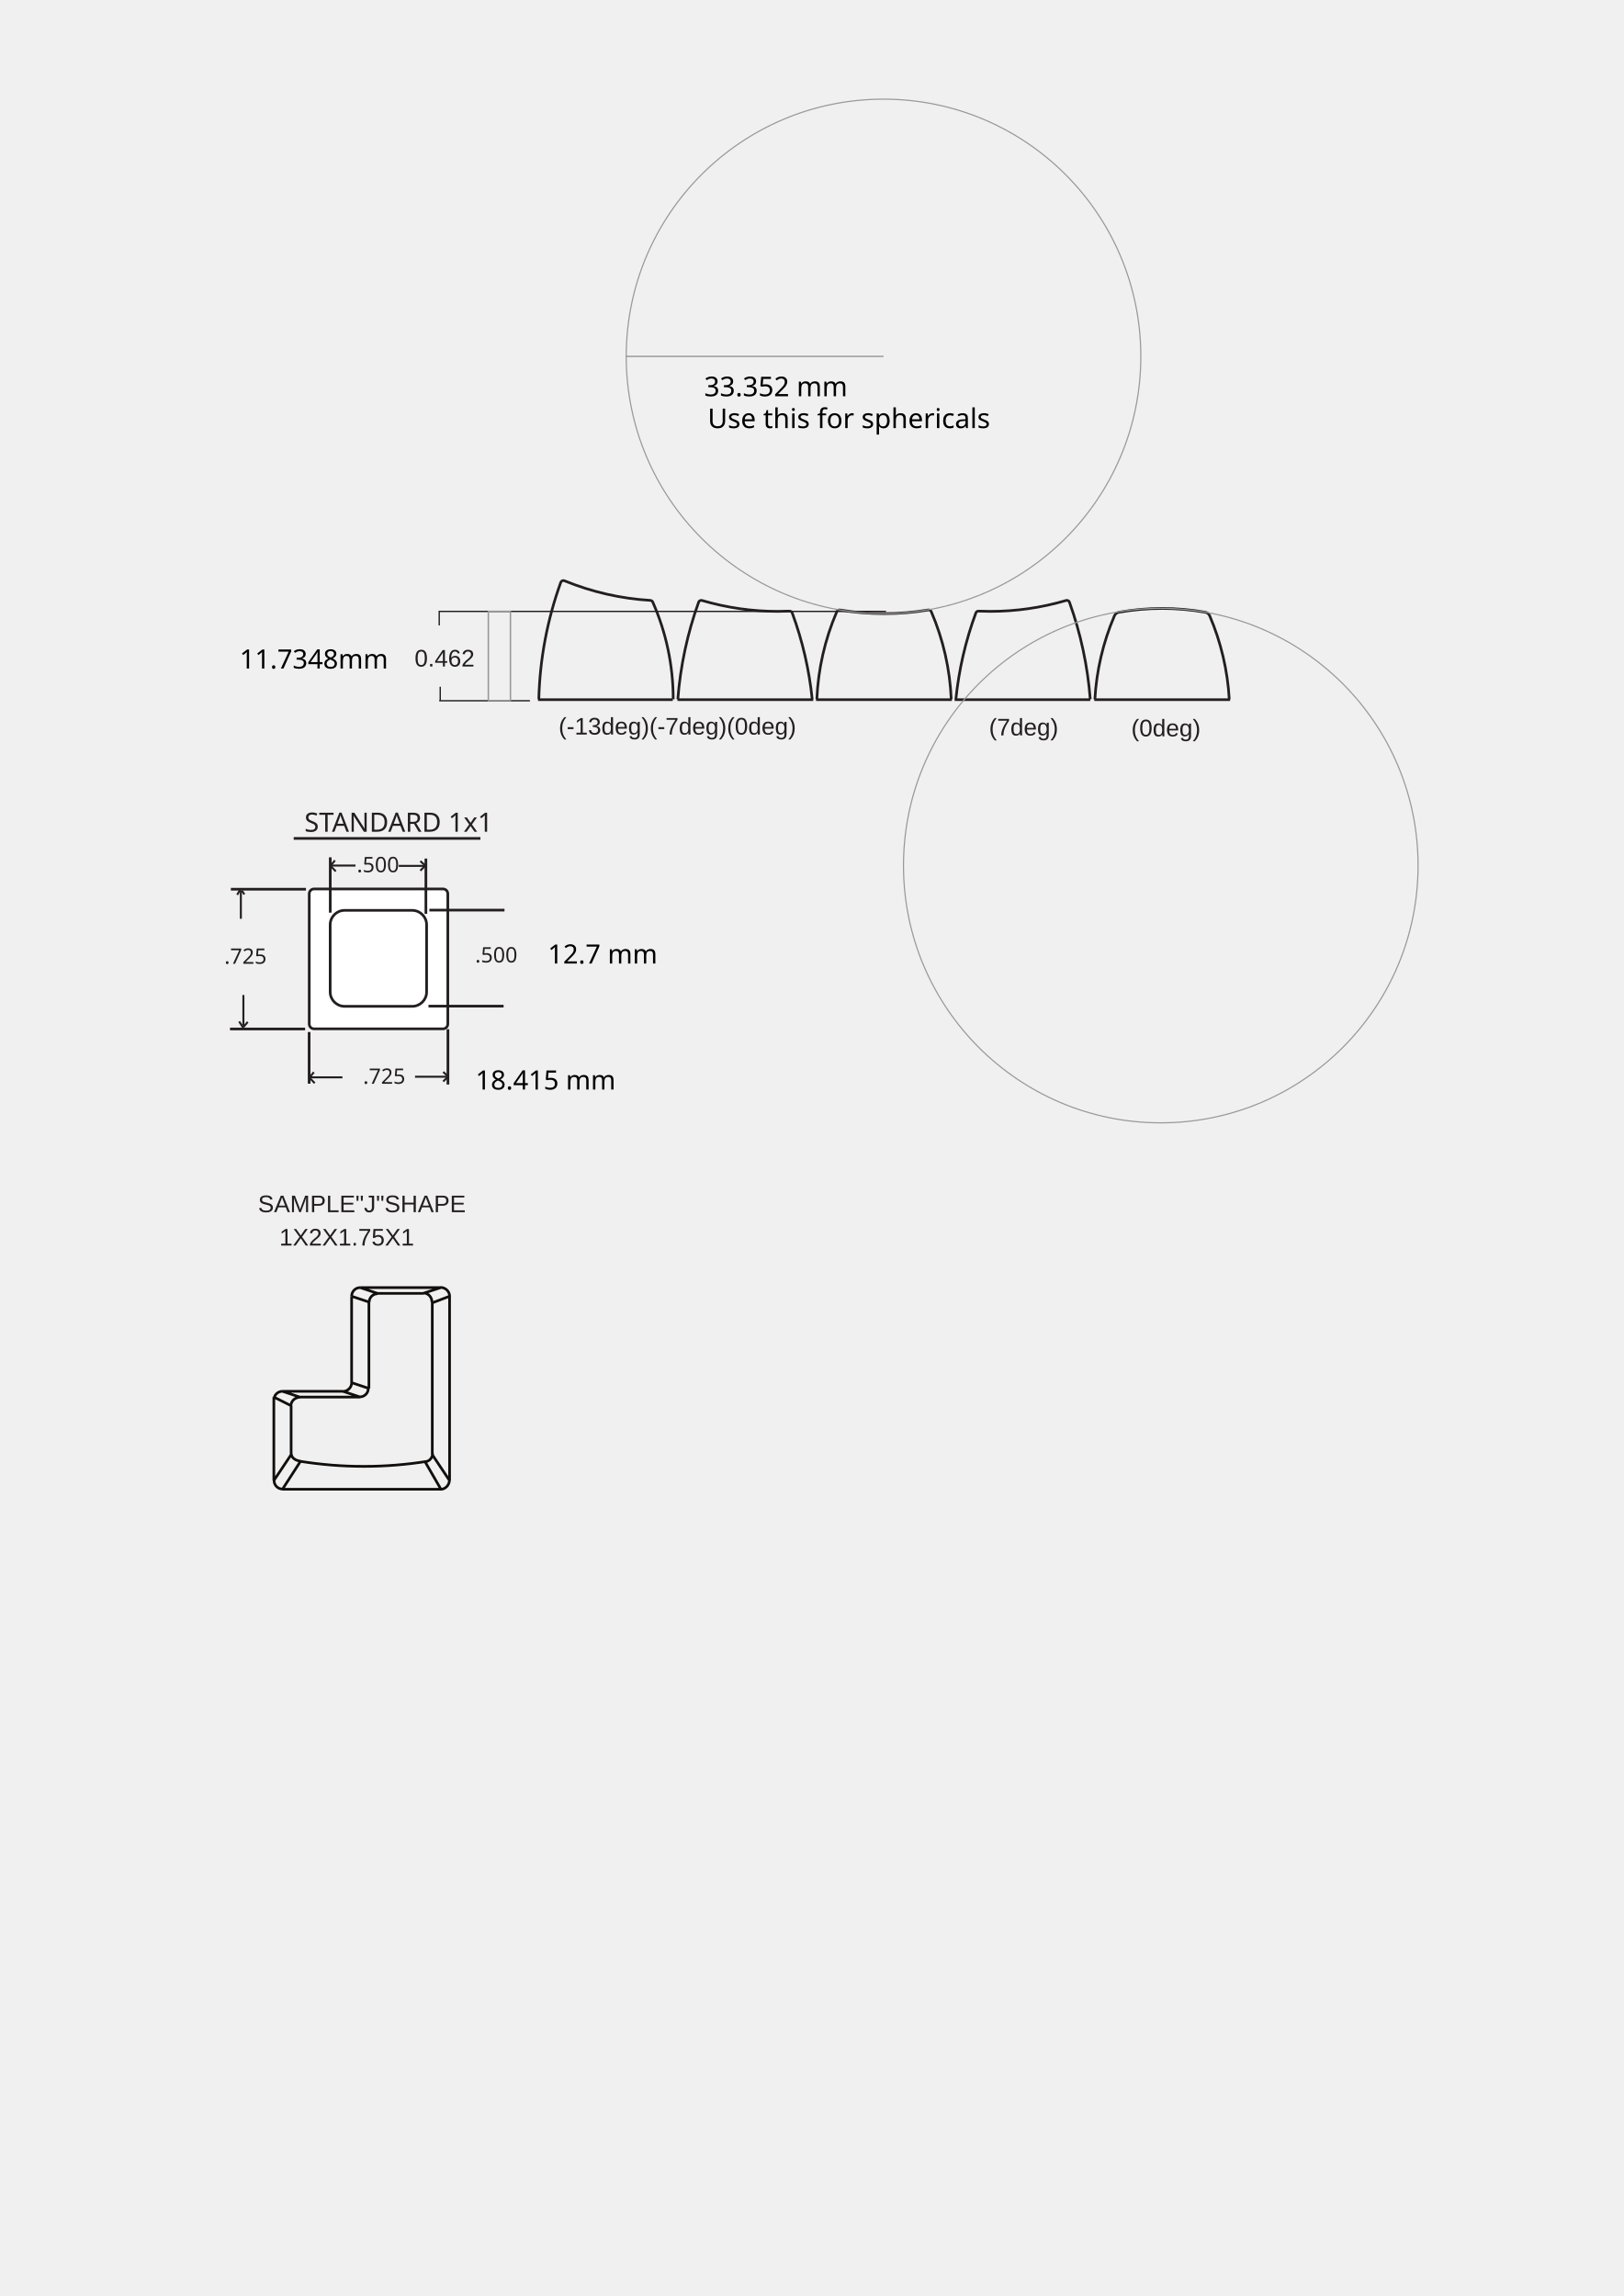
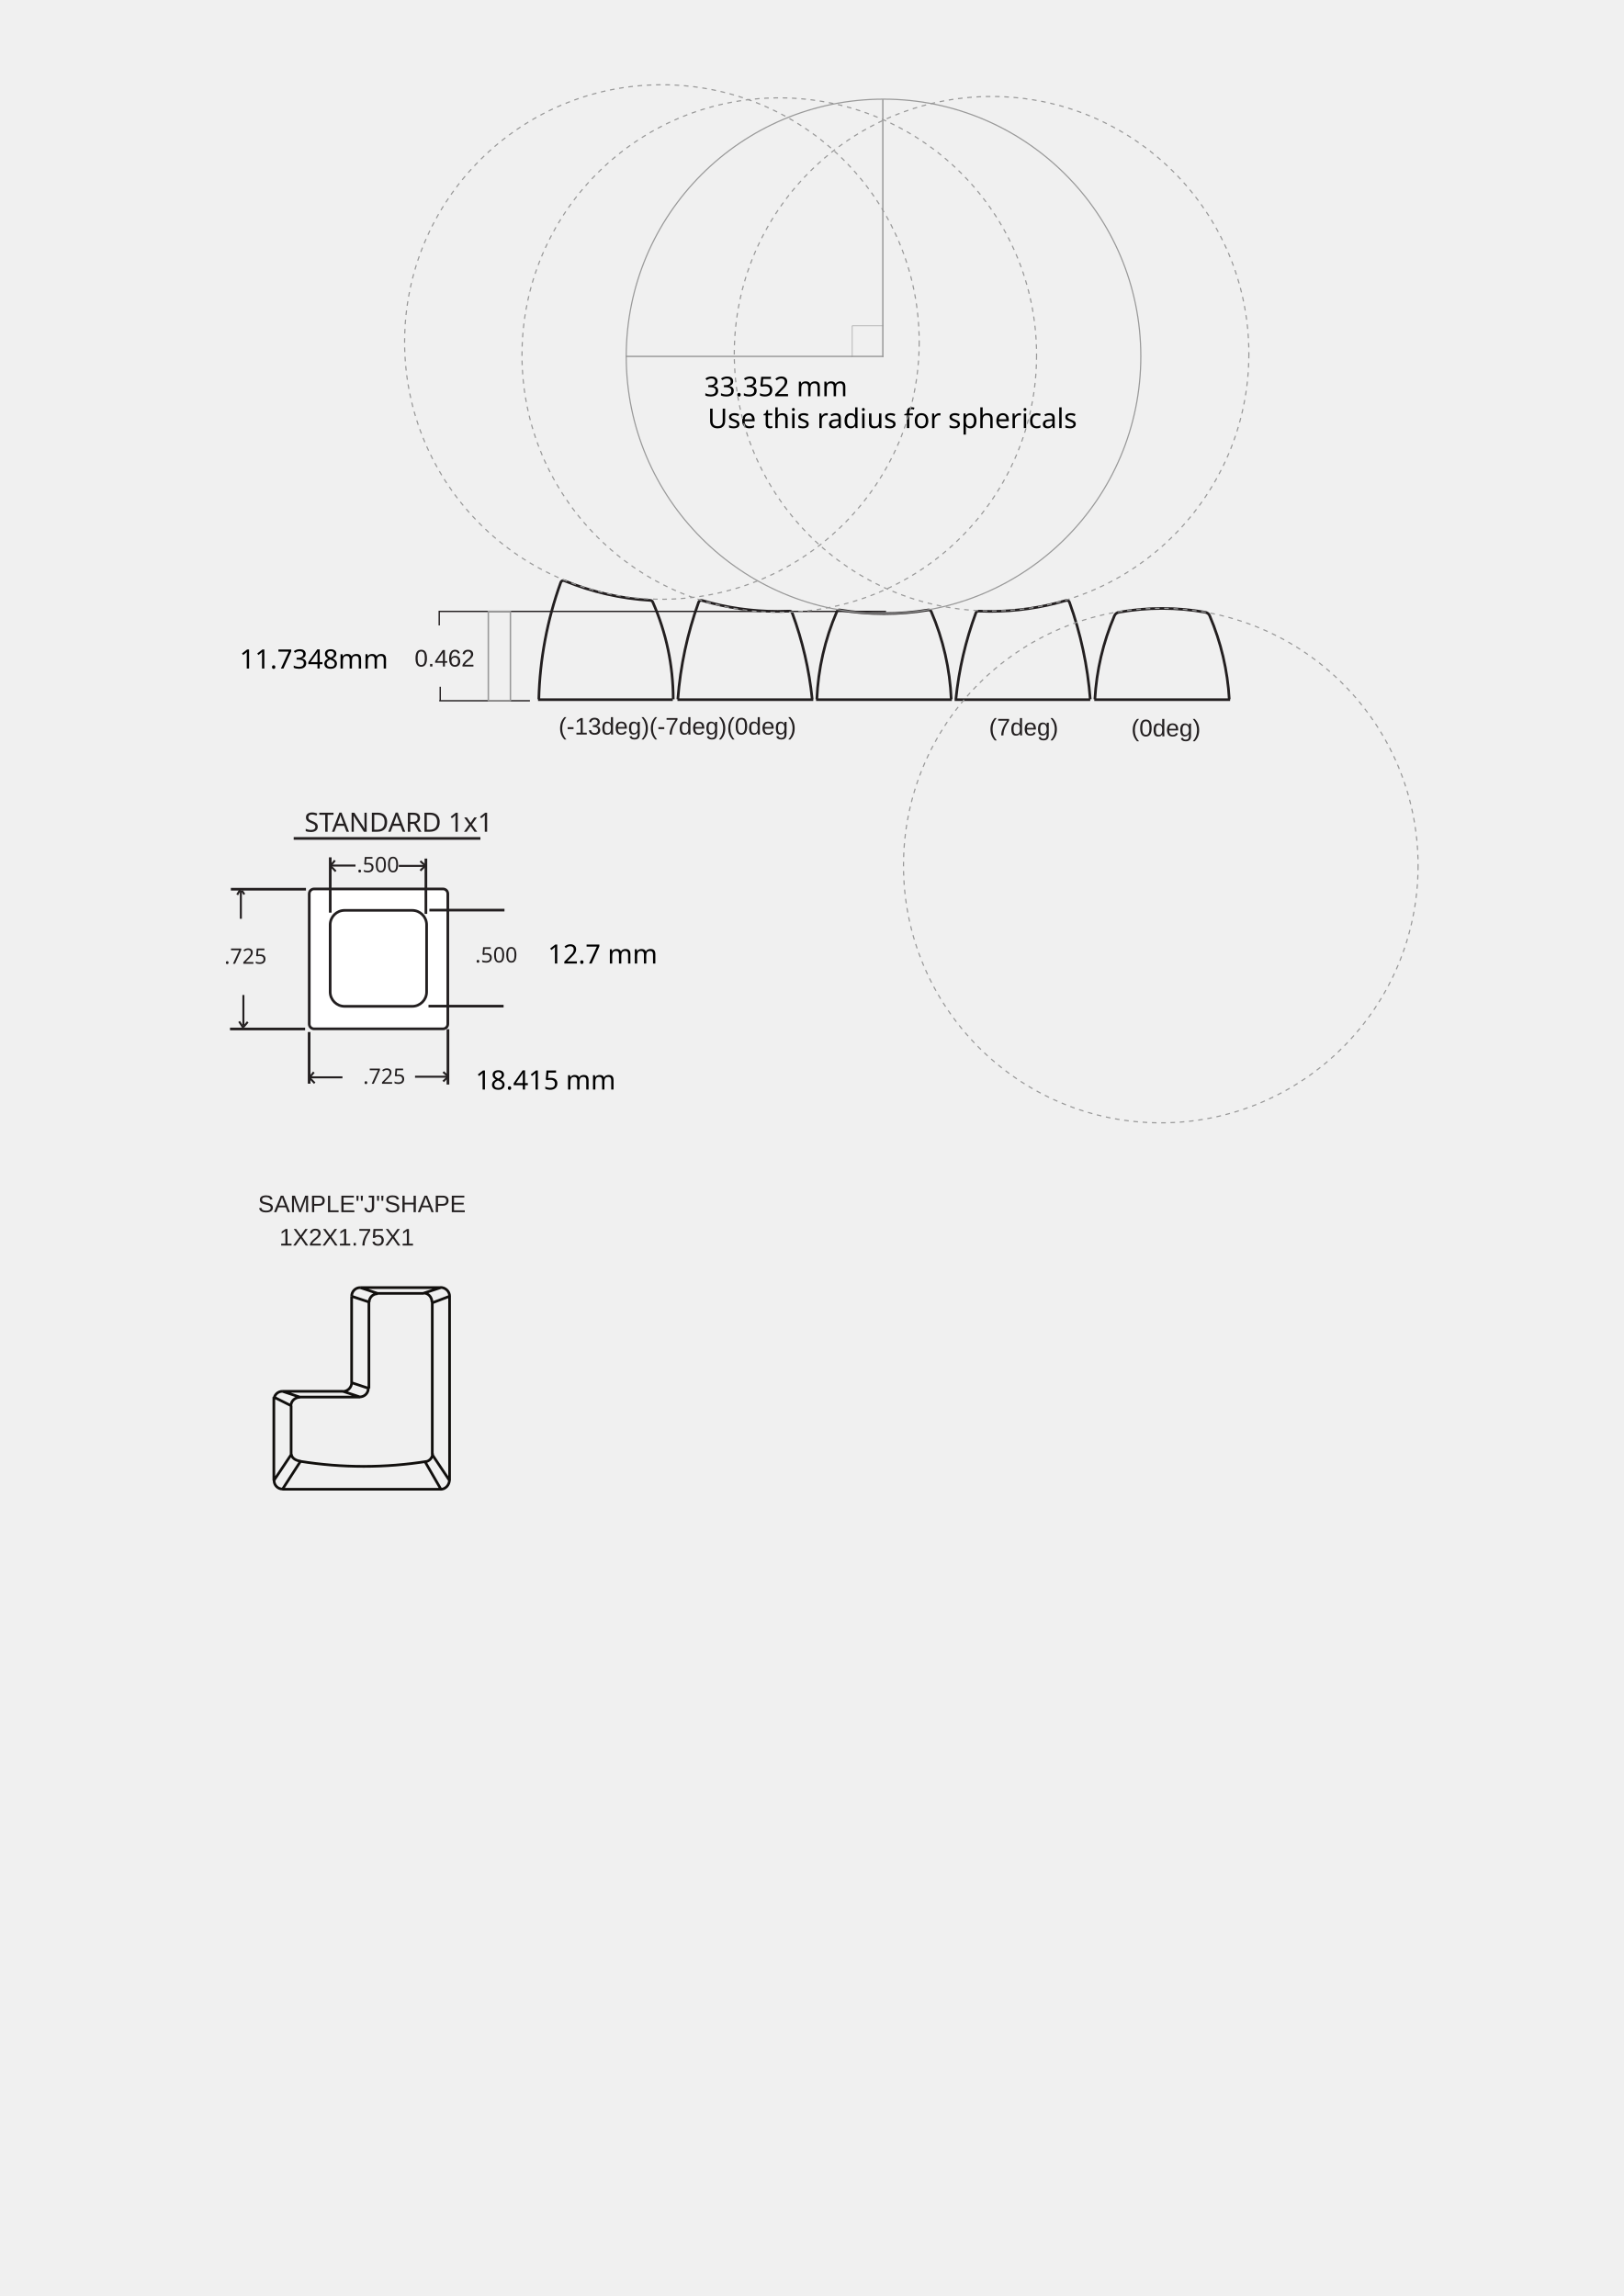
<svg xmlns="http://www.w3.org/2000/svg" width="210mm" height="297mm" viewBox="0 0 744.094 1052.362" id="svg4409" version="1.1">
  <defs id="defs4411">
    <clipPath clipPathUnits="userSpaceOnUse" id="clipPath3463">
      <path d="M 0,792 612,792 612,0 0,0 0,792 Z" id="path3465" />
    </clipPath>
    <clipPath clipPathUnits="userSpaceOnUse" id="clipPath3483">
      <path d="M 0,792 612,792 612,0 0,0 0,792 Z" id="path3485" />
    </clipPath>
    <clipPath clipPathUnits="userSpaceOnUse" id="clipPath3759">
      <path d="M 0,792 612,792 612,0 0,0 0,792 Z" id="path3761" />
    </clipPath>
    <clipPath clipPathUnits="userSpaceOnUse" id="clipPath3879">
      <path d="M 0,792 612,792 612,0 0,0 0,792 Z" id="path3881" />
    </clipPath>
    <clipPath clipPathUnits="userSpaceOnUse" id="clipPath4025">
      <path d="M 0,792 612,792 612,0 0,0 0,792 Z" id="path4027" />
    </clipPath>
  </defs>
  <g id="layer1">
    <g transform="matrix(1.222439,0,0,-1.222439,67.77532,968.6239)" id="g3459">
      <g id="g3461" clip-path="url(#clipPath3463)">
        <g id="g3467" transform="translate(398.041,561.5)">
          <path d="m 0,0 c -0.292,0.693 -0.915,1.186 -1.658,1.314 m -32.381,0 C -34.777,1.186 -35.401,0.693 -35.696,0 M 7.343,-31.311 C 6.729,-20.523 4.248,-9.93 0,0 m -35.696,0 c -4.246,-9.93 -6.727,-20.523 -7.338,-31.311 M -1.658,1.314 c -5.343,0.951 -10.759,1.423 -16.189,1.423 -5.428,0 -10.843,-0.472 -16.192,-1.423 m -70.335,0.229 c -0.164,0.386 -0.543,0.637 -0.958,0.637 -0.057,0 -0.118,-0.008 -0.171,-0.015 m -33.139,0 c -0.057,0.007 -0.114,0.015 -0.171,0.015 -0.419,0 -0.794,-0.251 -0.958,-0.637 m 42.884,-32.854 c -0.476,11.316 -3.015,22.453 -7.487,32.854 m -35.397,0 c -4.477,-10.401 -7.015,-21.538 -7.492,-32.854 m 8.621,33.476 c 5.474,-0.914 11.015,-1.371 16.568,-1.371 5.55,0 11.093,0.457 16.571,1.371 m 60.731,-33.633 -50.848,0 m 8.992,33.204 c 1.46,-0.064 2.923,-0.099 4.389,-0.099 9.612,0 19.174,1.378 28.4,4.087 m 9.067,-37.035 C -45.728,-18.889 -48.35,-6.65 -52.566,5.08 M -87.654,1.051 c -3.851,-10.424 -6.367,-21.304 -7.495,-32.362 m 8.521,33.047 -0.049,0 c -0.434,0 -0.824,-0.271 -0.977,-0.685 m 35.088,4.029 c -0.149,0.406 -0.54,0.686 -0.979,0.686 -0.101,0 -0.2,-0.015 -0.294,-0.042 m -136.468,0 c -0.098,0.027 -0.198,0.042 -0.297,0.042 -0.439,0 -0.833,-0.28 -0.978,-0.686 m 35.086,-4.029 c -0.149,0.414 -0.542,0.685 -0.978,0.685 l -0.043,0 m 8.516,-33.047 c -1.127,11.058 -3.644,21.938 -7.495,32.362 m -35.086,4.029 c -4.219,-11.73 -6.84,-23.969 -7.796,-36.391 m 9.071,37.035 c 9.222,-2.709 18.785,-4.087 28.396,-4.087 1.466,0 2.93,0.035 4.394,0.099 m -84.374,11.38 c -0.124,0.051 -0.256,0.079 -0.393,0.079 -0.438,0 -0.829,-0.279 -0.982,-0.685 m 34.488,-7.373 c -0.159,0.357 -0.501,0.592 -0.889,0.614 m 8.554,-37.062 0,0.064 c 0,12.53 -2.611,24.918 -7.665,36.384 m -34.488,7.373 c -5.083,-14.074 -7.857,-28.869 -8.225,-43.821 m 9.6,44.427 c 10.265,-4.207 21.152,-6.701 32.224,-7.358 m 166.407,-37.226 50.915,0 m -155.219,0 50.914,0 m -102.864,0 50.914,0 m -103.182,0 50.511,0" style="fill:none;stroke:#231f20;stroke-width:1;stroke-linecap:butt;stroke-linejoin:miter;stroke-miterlimit:10;stroke-dasharray:none;stroke-opacity:1" id="path3469" />
        </g>
      </g>
    </g>
    <text y="336.672" x="255.99" style="font-variant:normal;font-weight:normal;font-stretch:normal;font-size:11.002px;font-family:Arial;-inkscape-font-specification:ArialMT;writing-mode:lr-tb;fill:#231f20;fill-opacity:1;fill-rule:nonzero;stroke:none" id="text3471">
      <tspan x="255.99 259.654 263.318 269.435 278.61 284.728 290.845 296.962 323.63 327.294 330.958 340.133 346.25 352.368 358.485 390.049 393.713 402.888 409.006 415.123 421.24" y="336.672" id="tspan3473">(-13deg)(-7deg)(0deg)</tspan>
      <tspan x="453.211 456.875 466.051 472.168 478.285 484.402" y="337.079" id="tspan3475">(7deg)</tspan>
      <tspan x="518.409 522.073 531.248 537.365 543.482 549.599" y="337.486" id="tspan3477">(0deg)</tspan>
    </text>
    <g transform="matrix(1.222439,0,0,-1.222439,67.77532,968.6239)" id="g3479">
      <g id="g3481" clip-path="url(#clipPath3483)">
        <g id="g3487" transform="translate(109.5918,534.8774)">
          <path d="m 0,0 0,-5 m -0.375,33 0,-5 m 34,-28.25 -34,0 m -0.25,33.5 167.75,0" style="fill:none;stroke:#231f20;stroke-width:0.5;stroke-linecap:butt;stroke-linejoin:miter;stroke-miterlimit:4;stroke-dasharray:none;stroke-opacity:1" id="path3489" />
        </g>
      </g>
    </g>
    <text y="305.498" x="189.98" style="font-variant:normal;font-weight:normal;font-stretch:normal;font-size:11.002px;font-family:Arial;-inkscape-font-specification:ArialMT;writing-mode:lr-tb;fill:#231f20;fill-opacity:1;fill-rule:nonzero;stroke:none" id="text3491">
      <tspan x="189.98 196.097 199.156 205.273 211.39" y="305.498" id="tspan3493">0.462</tspan>
    </text>
    <g transform="matrix(1.222439,0,0,-1.222439,-456.6776,965.4708)" id="g3755">
      <g id="g3757" clip-path="url(#clipPath3759)">
        <g id="g3763" transform="translate(300.1104,58.0518)" />
        <g id="g3767" transform="translate(535.5205,301.5596)">
          <path d="M 0,0 C 0,1.886 -1.402,3.414 -3.13,3.414 M 6.607,2.202 c 0,1.825 -1.539,3.316 -3.44,3.316 M 3.291,5.449 -3.312,3.287 m 9.904,-1.081 0,0 -6.78,-2.581 m -26.729,5.83 c -1.763,0 -3.19,-1.433 -3.19,-3.19 m 9.742,0.899 c -1.763,0 -3.191,-1.429 -3.191,-3.19 m -6.568,2.232 6.478,-2.158 m -3.24,5.401 6.478,-2.162 m -9.716,-1.081 0,0 m 33.478,3.243 -30.24,0 m 23.762,-2.162 -17.284,0 m -6.651,-38.814 c 1.762,0 3.191,1.423 3.191,3.19 m -9.613,-1.158 c 1.871,0 3.391,1.509 3.391,3.377 m -0.034,-0.072 6.478,-2.163 m -9.721,-1.081 6.481,-2.158 m -3.238,37.798 0,-32.396 m 6.478,30.238 0,-32.401 m 21.208,-27.503 c 1.547,0.246 2.681,1.582 2.681,3.146 m 2.945,-13.478 c 1.865,0 3.375,1.627 3.375,3.625 M -2.5,-60 3.354,-70.154 m -3.24,12.964 6.478,-9.721 m 0,0 0,0 m 0,0 0,69.117 m -6.478,-2.158 0,-57.238 m -49.564,21.538 c -1.902,0 -3.441,-1.461 -3.441,-3.253 m -3.173,5.472 c -1.763,0 -3.191,-1.432 -3.191,-3.19 m -0.031,1.031 6.481,-3.238 m -3.243,5.396 6.483,-2.158 m -3.138,-21.368 c 0,-1.325 1.463,-2.457 3.453,-2.665 m -9.942,-7.274 c 0,-1.758 1.427,-3.191 3.19,-3.191 m -3.284,3.179 6.481,9.721 m -3.243,-12.964 6.798,10.529 m -10.036,-7.286 0,0 m 0,0 0,31.319 m 6.481,-21.598 0,18.36 m -3.243,-31.324 59.402,0 m -59.402,36.72 22.681,0 m -16.198,-2.158 22.679,0 m -22.57,-24.077 c 7.897,-1.266 15.887,-1.907 23.885,-1.907 7.998,0 15.982,0.641 23.883,1.907" style="fill:none;stroke:#110f0d;stroke-width:1;stroke-linecap:butt;stroke-linejoin:miter;stroke-miterlimit:10;stroke-dasharray:none;stroke-opacity:1" id="path3769" />
        </g>
      </g>
    </g>
    <text y="555.594" x="118.235" style="font-variant:normal;font-weight:normal;font-stretch:normal;font-size:11.002px;font-family:Arial;-inkscape-font-specification:ArialMT;writing-mode:lr-tb;fill:#231f20;fill-opacity:1;fill-rule:nonzero;stroke:none" id="text3771">
      <tspan x="118.235 125.574 132.912 142.077 149.415 155.532 165.929 169.834 175.335 182.3 189.638 197.581 204.92 212.258" y="555.594" id="tspan3773">SAMPLE"J"SHAPE</tspan>
      <tspan x="128.016 137.192 147.589 156.764 167.161 173.278 176.337 182.454 191.629 202.026" y="570.876" id="tspan3775">1X2X1.75X1</tspan>
    </text>
    <g transform="matrix(1.222439,0,0,-1.222439,-456.6776,965.4708)" id="g3875">
      <g id="g3877" clip-path="url(#clipPath3879)">
        <g id="g3887" transform="translate(541.4551,405.8472)">
          <path d="m 0,0 c 0,-0.999 -0.801,-1.809 -1.789,-1.809 l -48.368,0 c -0.989,0 -1.79,0.81 -1.79,1.809 l 0,48.832 c 0,0.998 0.801,1.809 1.79,1.809 l 48.368,0 C -0.801,50.641 0,49.83 0,48.832 L 0,0 Z" style="fill:#ffffff;fill-opacity:1;fill-rule:nonzero;stroke:none" id="path3889" />
        </g>
        <g id="g3891" transform="translate(541.4551,405.8472)">
          <path d="m 0,0 c 0,-0.999 -0.801,-1.809 -1.789,-1.809 l -48.368,0 c -0.989,0 -1.79,0.81 -1.79,1.809 l 0,48.832 c 0,0.998 0.801,1.809 1.79,1.809 l 48.368,0 C -0.801,50.641 0,49.83 0,48.832 L 0,0 Z" style="fill:none;stroke:#231f20;stroke-width:1;stroke-linecap:butt;stroke-linejoin:miter;stroke-miterlimit:4;stroke-dasharray:none;stroke-opacity:1" id="path3893" />
        </g>
        <g id="g3895" transform="translate(533.5068,417.8706)">
          <path d="m 0,0 c 0,-2.982 -2.428,-5.398 -5.423,-5.398 l -25.305,0 c -2.995,0 -5.422,2.416 -5.422,5.398 l 0,25.189 c 0,2.981 2.427,5.397 5.422,5.397 l 25.305,0 C -2.428,30.586 0,28.17 0,25.189 L 0,0 Z" style="fill:#ffffff;fill-opacity:1;fill-rule:nonzero;stroke:none" id="path3897" />
        </g>
        <g id="g3899" transform="translate(533.5068,417.8706)">
          <path d="m 0,0 c 0,-2.982 -2.428,-5.398 -5.423,-5.398 l -25.305,0 c -2.995,0 -5.422,2.416 -5.422,5.398 l 0,25.189 c 0,2.981 2.427,5.397 5.422,5.397 l 25.305,0 C -2.428,30.586 0,28.17 0,25.189 L 0,0 Z" style="fill:none;stroke:#231f20;stroke-width:1;stroke-linecap:butt;stroke-linejoin:miter;stroke-miterlimit:4;stroke-dasharray:none;stroke-opacity:1" id="path3901" />
        </g>
        <g id="g3903" transform="translate(497.3838,447.5981)">
          <path d="M 0,0 0,20.742" style="fill:#ffffff;fill-opacity:1;fill-rule:nonzero;stroke:#231f20;stroke-width:1;stroke-linecap:butt;stroke-linejoin:miter;stroke-miterlimit:4;stroke-dasharray:none;stroke-opacity:1" id="path3905" />
        </g>
        <g id="g3907" transform="translate(533.2393,447.1343)">
          <path d="M 0,0 0,20.742" style="fill:#ffffff;fill-opacity:1;fill-rule:nonzero;stroke:#231f20;stroke-width:1;stroke-linecap:butt;stroke-linejoin:miter;stroke-miterlimit:4;stroke-dasharray:none;stroke-opacity:1" id="path3909" />
        </g>
        <g id="g3911" transform="translate(489.4678,383.4746)">
          <path d="M 0,0 0,19.37" style="fill:#ffffff;fill-opacity:1;fill-rule:nonzero;stroke:#231f20;stroke-width:1;stroke-linecap:butt;stroke-linejoin:miter;stroke-miterlimit:4;stroke-dasharray:none;stroke-opacity:1" id="path3913" />
        </g>
        <g id="g3915" transform="translate(501.9551,385.8496)">
          <path d="M 0,0 -12.193,0" style="fill:#ffffff;fill-opacity:1;fill-rule:nonzero;stroke:#231f20;stroke-width:0.75;stroke-linecap:butt;stroke-linejoin:miter;stroke-miterlimit:4;stroke-dasharray:none;stroke-opacity:1" id="path3917" />
        </g>
        <g id="g3919" transform="translate(541.501,383.1504)">
          <path d="M 0,0 0,20.742" style="fill:#ffffff;fill-opacity:1;fill-rule:nonzero;stroke:#231f20;stroke-width:1;stroke-linecap:butt;stroke-linejoin:miter;stroke-miterlimit:4;stroke-dasharray:none;stroke-opacity:1" id="path3921" />
        </g>
        <g id="g3923" transform="translate(541.5352,386.0781)">
          <path d="M 0,0 -12.37,0" style="fill:#ffffff;fill-opacity:1;fill-rule:nonzero;stroke:#231f20;stroke-width:0.75;stroke-linecap:butt;stroke-linejoin:miter;stroke-miterlimit:4;stroke-dasharray:none;stroke-opacity:1" id="path3925" />
        </g>
        <g id="g3927" transform="translate(562.6963,448.5483)">
          <path d="M 0,0 -28.151,0" style="fill:#ffffff;fill-opacity:1;fill-rule:nonzero;stroke:#231f20;stroke-width:1;stroke-linecap:butt;stroke-linejoin:miter;stroke-miterlimit:4;stroke-dasharray:none;stroke-opacity:1" id="path3929" />
        </g>
        <g id="g3931" transform="translate(562.3662,412.5444)">
          <path d="M 0,0 -28.152,0" style="fill:#ffffff;fill-opacity:1;fill-rule:nonzero;stroke:#231f20;stroke-width:1;stroke-linecap:butt;stroke-linejoin:miter;stroke-miterlimit:4;stroke-dasharray:none;stroke-opacity:1" id="path3933" />
        </g>
        <g id="g3935" transform="translate(463.8721,445.3022)">
          <path d="M 0,0 0,10.608" style="fill:#ffffff;fill-opacity:1;fill-rule:nonzero;stroke:#231f20;stroke-width:0.75;stroke-linecap:butt;stroke-linejoin:miter;stroke-miterlimit:4;stroke-dasharray:none;stroke-opacity:1" id="path3937" />
        </g>
        <g id="g3939" transform="translate(488.2793,456.3862)">
          <path d="M 0,0 -28.152,0" style="fill:#ffffff;fill-opacity:1;fill-rule:nonzero;stroke:#231f20;stroke-width:1;stroke-linecap:butt;stroke-linejoin:miter;stroke-miterlimit:4;stroke-dasharray:none;stroke-opacity:1" id="path3941" />
        </g>
        <g id="g3943" transform="translate(464.8213,405.23)">
          <path d="M 0,0 0,11.494" style="fill:#ffffff;fill-opacity:1;fill-rule:nonzero;stroke:#231f20;stroke-width:0.75;stroke-linecap:butt;stroke-linejoin:miter;stroke-miterlimit:4;stroke-dasharray:none;stroke-opacity:1" id="path3945" />
        </g>
        <g id="g3947" transform="translate(487.9609,403.9839)">
          <path d="M 0,0 -28.152,0" style="fill:#ffffff;fill-opacity:1;fill-rule:nonzero;stroke:#231f20;stroke-width:1;stroke-linecap:butt;stroke-linejoin:miter;stroke-miterlimit:4;stroke-dasharray:none;stroke-opacity:1" id="path3949" />
        </g>
        <g id="g3951" transform="translate(463.5332,456.1069)">
          <path d="M 0,0 -1.029,-1.82" style="fill:#ffffff;fill-opacity:1;fill-rule:nonzero;stroke:#231f20;stroke-width:0.75;stroke-linecap:butt;stroke-linejoin:miter;stroke-miterlimit:4;stroke-dasharray:none;stroke-opacity:1" id="path3953" />
        </g>
        <g id="g3955" transform="translate(464.2451,455.8696)">
          <path d="M 0,0 0.95,-1.425" style="fill:#ffffff;fill-opacity:1;fill-rule:nonzero;stroke:#231f20;stroke-width:0.75;stroke-linecap:butt;stroke-linejoin:miter;stroke-miterlimit:4;stroke-dasharray:none;stroke-opacity:1" id="path3957" />
        </g>
        <g id="g3959" transform="translate(466.4619,406.6206)">
          <path d="M 0,0 -1.662,-1.943" style="fill:#ffffff;fill-opacity:1;fill-rule:nonzero;stroke:#231f20;stroke-width:0.75;stroke-linecap:butt;stroke-linejoin:miter;stroke-miterlimit:4;stroke-dasharray:none;stroke-opacity:1" id="path3961" />
        </g>
        <g id="g3963" transform="translate(463.2168,406.7905)">
          <path d="M 0,0 1.504,-2.281" style="fill:#ffffff;fill-opacity:1;fill-rule:nonzero;stroke:#231f20;stroke-width:0.75;stroke-linecap:butt;stroke-linejoin:miter;stroke-miterlimit:4;stroke-dasharray:none;stroke-opacity:1" id="path3965" />
        </g>
        <g id="g3967" transform="translate(539.7207,387.8652)">
          <path d="M 0,0 1.789,-1.582" style="fill:#ffffff;fill-opacity:1;fill-rule:nonzero;stroke:#231f20;stroke-width:0.75;stroke-linecap:butt;stroke-linejoin:miter;stroke-miterlimit:4;stroke-dasharray:none;stroke-opacity:1" id="path3969" />
        </g>
        <g id="g3971" transform="translate(539.7207,384.3027)">
          <path d="M 0,0 1.814,1.775" style="fill:#ffffff;fill-opacity:1;fill-rule:nonzero;stroke:#231f20;stroke-width:0.75;stroke-linecap:butt;stroke-linejoin:miter;stroke-miterlimit:4;stroke-dasharray:none;stroke-opacity:1" id="path3973" />
        </g>
        <g id="g3975" transform="translate(491.2412,387.7871)">
          <path d="M 0,0 -1.425,-1.742" style="fill:#ffffff;fill-opacity:1;fill-rule:nonzero;stroke:#231f20;stroke-width:0.75;stroke-linecap:butt;stroke-linejoin:miter;stroke-miterlimit:4;stroke-dasharray:none;stroke-opacity:1" id="path3977" />
        </g>
        <g id="g3979" transform="translate(491.5576,383.6699)">
          <path d="M 0,0 -1.979,2.059" style="fill:#ffffff;fill-opacity:1;fill-rule:nonzero;stroke:#231f20;stroke-width:0.75;stroke-linecap:butt;stroke-linejoin:miter;stroke-miterlimit:4;stroke-dasharray:none;stroke-opacity:1" id="path3981" />
        </g>
        <g id="g3983" transform="translate(506.8564,465.2524)">
          <path d="M 0,0 -9.193,0" style="fill:#ffffff;fill-opacity:1;fill-rule:nonzero;stroke:#231f20;stroke-width:0.75;stroke-linecap:butt;stroke-linejoin:miter;stroke-miterlimit:4;stroke-dasharray:none;stroke-opacity:1" id="path3985" />
        </g>
        <g id="g3987" transform="translate(499.1436,467.189)">
          <path d="M 0,0 -1.426,-1.741" style="fill:#ffffff;fill-opacity:1;fill-rule:nonzero;stroke:#231f20;stroke-width:0.75;stroke-linecap:butt;stroke-linejoin:miter;stroke-miterlimit:4;stroke-dasharray:none;stroke-opacity:1" id="path3989" />
        </g>
        <g id="g3991" transform="translate(499.46,463.0728)">
          <path d="M 0,0 -1.979,2.06" style="fill:#ffffff;fill-opacity:1;fill-rule:nonzero;stroke:#231f20;stroke-width:0.75;stroke-linecap:butt;stroke-linejoin:miter;stroke-miterlimit:4;stroke-dasharray:none;stroke-opacity:1" id="path3993" />
        </g>
        <g id="g3995" transform="translate(532.9541,465.1323)">
          <path d="M 0,0 -9.879,0" style="fill:#ffffff;fill-opacity:1;fill-rule:nonzero;stroke:#231f20;stroke-width:0.75;stroke-linecap:butt;stroke-linejoin:miter;stroke-miterlimit:4;stroke-dasharray:none;stroke-opacity:1" id="path3997" />
        </g>
        <g id="g3999" transform="translate(531.1475,466.9194)">
          <path d="M 0,0 1.781,-1.582" style="fill:#ffffff;fill-opacity:1;fill-rule:nonzero;stroke:#231f20;stroke-width:0.75;stroke-linecap:butt;stroke-linejoin:miter;stroke-miterlimit:4;stroke-dasharray:none;stroke-opacity:1" id="path4001" />
        </g>
        <g id="g4003" transform="translate(531.1475,463.3569)">
          <path d="M 0,0 1.807,1.775" style="fill:#ffffff;fill-opacity:1;fill-rule:nonzero;stroke:#231f20;stroke-width:0.75;stroke-linecap:butt;stroke-linejoin:miter;stroke-miterlimit:4;stroke-dasharray:none;stroke-opacity:1" id="path4005" />
        </g>
      </g>
    </g>
    <text y="381.229" x="139.481" style="font-variant:normal;font-weight:normal;font-stretch:normal;font-size:12.224px;font-family:Myriad;-inkscape-font-specification:Myriad-Roman;writing-mode:lr-tb;fill:#231f20;fill-opacity:1;fill-rule:nonzero;stroke:none" id="text4007">
      <tspan x="139.481 145.508 150.666 158.148 166.191 174.333 181.814 188.391 196.532 199.124 205.395 211.055" y="381.229" id="tspan4009">STANDARD 1x1</tspan>
    </text>
    <text y="399.77" x="163.523" style="font-variant:normal;font-weight:normal;font-stretch:normal;font-size:9.779px;font-family:Myriad;-inkscape-font-specification:Myriad-Roman;writing-mode:lr-tb;fill:#231f20;fill-opacity:1;fill-rule:nonzero;stroke:none" id="text4011">
      <tspan x="163.523 165.547 170.564 175.581" y="399.77" id="tspan4013">.500</tspan>
      <tspan x="102.812 104.836 109.853 114.87" y="441.743" id="tspan4015">.725</tspan>
      <tspan x="166.379 168.403 173.42 178.437" y="496.753" id="tspan4017">.725</tspan>
      <tspan x="217.721 219.745 224.762 229.779" y="441.137" id="tspan4019">.500</tspan>
    </text>
    <g transform="matrix(1.222439,0,0,-1.222439,-456.6776,965.4708)" id="g4021">
      <g id="g4023" clip-path="url(#clipPath4025)">
        <g id="g4029" transform="translate(483.6797,475.4312)">
          <path d="M 0,0 70,0" style="fill:none;stroke:#231f20;stroke-width:1;stroke-linecap:butt;stroke-linejoin:miter;stroke-miterlimit:4;stroke-dasharray:none;stroke-opacity:1" id="path4031" />
        </g>
      </g>
    </g>
    <text xml:space="preserve" style="font-style:normal;font-variant:normal;font-weight:bold;font-stretch:normal;font-size:14.669px;line-height:125%;font-family:sans-serif;-inkscape-font-specification:'sans-serif, Bold';text-align:start;letter-spacing:0px;word-spacing:0px;writing-mode:lr-tb;text-anchor:start;fill:#000000;fill-opacity:1;stroke:none;stroke-width:1px;stroke-linecap:butt;stroke-linejoin:miter;stroke-opacity:1" x="224.293" y="497.238" id="text4858">
      <tspan id="tspan4860" x="224.293" y="497.238" />
    </text>
    <text xml:space="preserve" style="font-style:normal;font-variant:normal;font-weight:normal;font-stretch:normal;font-size:12.224px;line-height:125%;font-family:sans-serif;-inkscape-font-specification:sans-serif;text-align:start;letter-spacing:0px;word-spacing:0px;writing-mode:lr-tb;text-anchor:start;fill:#000000;fill-opacity:1;stroke:none;stroke-width:1px;stroke-linecap:butt;stroke-linejoin:miter;stroke-opacity:1" x="217.877" y="499.377" id="text5046">
      <tspan id="tspan5048" x="217.877" y="499.377">18.415 mm</tspan>
    </text>
    <text id="text5050" y="441.639" x="251.023" style="font-style:normal;font-variant:normal;font-weight:normal;font-stretch:normal;font-size:12.224px;line-height:125%;font-family:sans-serif;-inkscape-font-specification:sans-serif;text-align:start;letter-spacing:0px;word-spacing:0px;writing-mode:lr-tb;text-anchor:start;fill:#000000;fill-opacity:1;stroke:none;stroke-width:1px;stroke-linecap:butt;stroke-linejoin:miter;stroke-opacity:1" xml:space="preserve">
      <tspan y="441.639" x="251.023" id="tspan5052">12.7 mm</tspan>
    </text>
    <text xml:space="preserve" style="font-style:normal;font-variant:normal;font-weight:normal;font-stretch:normal;font-size:12.224px;line-height:125%;font-family:sans-serif;-inkscape-font-specification:sans-serif;text-align:start;letter-spacing:0px;word-spacing:0px;writing-mode:lr-tb;text-anchor:start;fill:#000000;fill-opacity:1;stroke:none;stroke-width:1px;stroke-linecap:butt;stroke-linejoin:miter;stroke-opacity:1" x="109.801" y="306.411" id="text5054">
      <tspan id="tspan5056" x="109.801" y="306.411">11.7348mm</tspan>
    </text>
-     <ellipse style="opacity:1;fill:none;fill-opacity:1;stroke:#999999;stroke-width:0.532;stroke-linejoin:round;stroke-miterlimit:4;stroke-dasharray:none;stroke-opacity:1" id="ellipse5864" cx="404.894" cy="163.358" rx="117.91" ry="117.91" />
+     <ellipse style="opacity:1;fill:none;fill-opacity:1;stroke:#999999;stroke-width:0.532;stroke-linejoin:round;stroke-miterlimit:4;stroke-dasharray:none;stroke-opacity:1;stroke-dashoffset:0" id="ellipse5864" cx="404.894" cy="163.358" rx="117.91" ry="117.91" />
    <rect style="opacity:1;fill:none;fill-opacity:1;stroke:#999999;stroke-width:0.663;stroke-linejoin:round;stroke-miterlimit:4;stroke-dasharray:none;stroke-opacity:1" id="rect5885" width="10.123" height="40.908" x="223.79" y="280.21" />
-     <ellipse ry="117.91" rx="117.91" cy="396.739" cx="531.953" id="ellipse5906" style="opacity:1;fill:none;fill-opacity:1;stroke:#999999;stroke-width:0.532;stroke-linejoin:round;stroke-miterlimit:4;stroke-dasharray:none;stroke-opacity:1" />
+     <ellipse ry="117.91" rx="117.91" cy="396.739" cx="531.953" id="ellipse5906" style="opacity:1;fill:none;fill-opacity:1;stroke:#999999;stroke-width:0.532;stroke-linejoin:round;stroke-miterlimit:4;stroke-dasharray:2.127,2.127;stroke-opacity:1;stroke-dashoffset:0" />
    <path style="opacity:1;fill:none;fill-opacity:1;stroke:#999999;stroke-width:0.632;stroke-linejoin:round;stroke-miterlimit:4;stroke-dasharray:none;stroke-opacity:1" d="m 286.717,163.358 118.176,0" id="rect5910" />
    <text xml:space="preserve" style="font-style:normal;font-variant:normal;font-weight:bold;font-stretch:normal;font-size:15px;line-height:125%;font-family:sans-serif;-inkscape-font-specification:'sans-serif, Bold';text-align:start;letter-spacing:0px;word-spacing:0px;writing-mode:lr-tb;text-anchor:start;fill:#000000;fill-opacity:1;stroke:none;stroke-width:1px;stroke-linecap:butt;stroke-linejoin:miter;stroke-opacity:1" x="322.681" y="181.61" id="text5913">
      <tspan id="tspan5915" x="322.681" y="181.61" style="font-style:normal;font-variant:normal;font-weight:normal;font-stretch:normal;font-size:12.5px;font-family:sans-serif;-inkscape-font-specification:sans-serif">33.352 mm</tspan>
    </text>
    <text xml:space="preserve" style="font-style:normal;font-variant:normal;font-weight:normal;font-stretch:normal;font-size:12.5px;line-height:125%;font-family:sans-serif;-inkscape-font-specification:sans-serif;text-align:start;letter-spacing:0px;word-spacing:0px;writing-mode:lr-tb;text-anchor:start;fill:#000000;fill-opacity:1;stroke:none;stroke-width:1px;stroke-linecap:butt;stroke-linejoin:miter;stroke-opacity:1" x="324.303" y="196.203" id="text5917">
-       <tspan id="tspan5919" x="324.303" y="196.203">Use this for sphericals</tspan>
+       <tspan id="tspan5919" x="324.303" y="196.203">Use this radius for sphericals</tspan>
    </text>
+     <ellipse ry="117.91" rx="117.91" cy="162.761" cx="357.123" id="ellipse6080" style="opacity:1;fill:none;fill-opacity:1;stroke:#999999;stroke-width:0.532;stroke-linejoin:round;stroke-miterlimit:4;stroke-dasharray:2.127,2.127;stroke-opacity:1;stroke-dashoffset:0" />
+     <ellipse style="opacity:1;fill:none;fill-opacity:1;stroke:#999999;stroke-width:0.532;stroke-linejoin:round;stroke-miterlimit:4;stroke-dasharray:2.127,2.127;stroke-opacity:1;stroke-dashoffset:0" id="ellipse6082" cx="303.331" cy="156.761" rx="117.91" ry="117.91" />
+     <ellipse ry="117.91" rx="117.91" cy="162.135" cx="454.407" id="ellipse6084" style="opacity:1;fill:none;fill-opacity:1;stroke:#999999;stroke-width:0.532;stroke-linejoin:round;stroke-miterlimit:4;stroke-dasharray:2.127,2.127;stroke-opacity:1;stroke-dashoffset:0" />
+     <path id="path6086" d="m 404.577,163.674 0,-118.176" style="opacity:1;fill:none;fill-opacity:1;stroke:#999999;stroke-width:0.632;stroke-linejoin:round;stroke-miterlimit:4;stroke-dasharray:none;stroke-opacity:1" />
+     <g id="g6092" transform="matrix(0.547542,0,0,0.547542,208.3731,99.23145)">
+       <path style="opacity:1;fill:none;fill-opacity:1;stroke:#999999;stroke-width:0.496;stroke-linejoin:round;stroke-miterlimit:4;stroke-dasharray:none;stroke-opacity:1" d="m 358.914,91.548 -26.217,0" id="path6088" />
+       <path id="path6090" d="m 332.767,91.477 0,26.217" style="opacity:1;fill:none;fill-opacity:1;stroke:#999999;stroke-width:0.496;stroke-linejoin:round;stroke-miterlimit:4;stroke-dasharray:none;stroke-opacity:1" />
+     </g>
  </g>
</svg>
